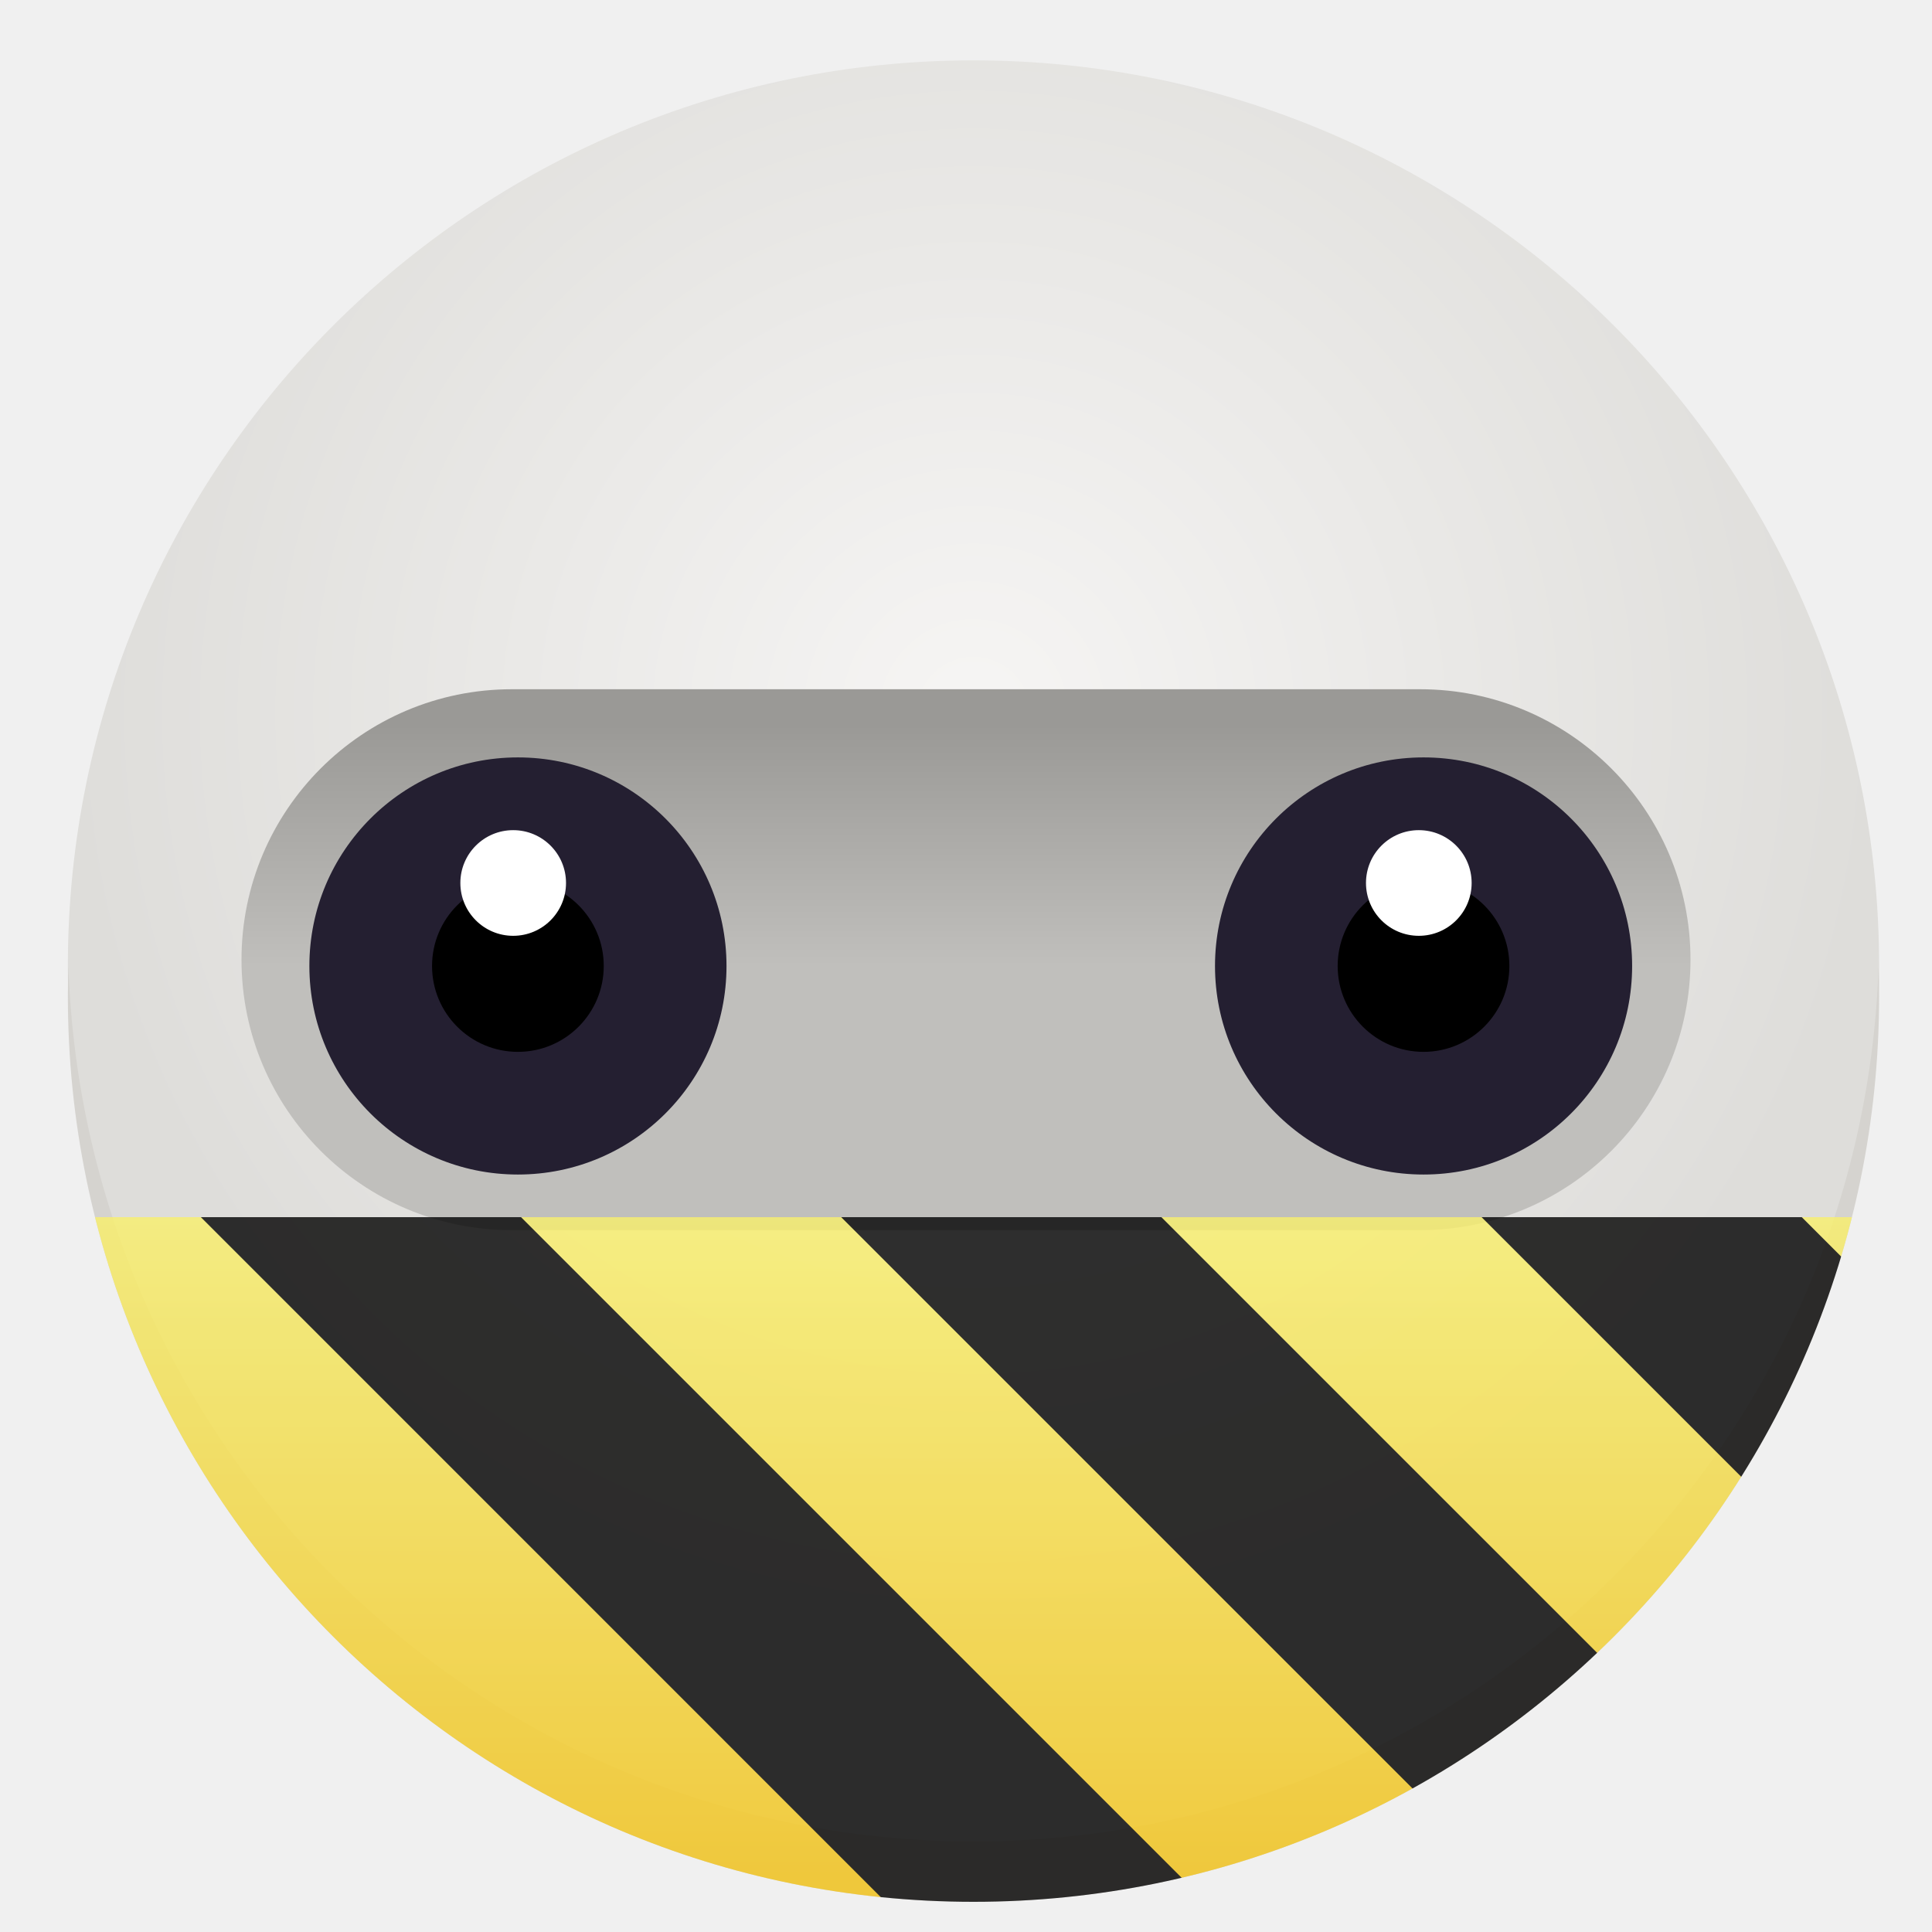
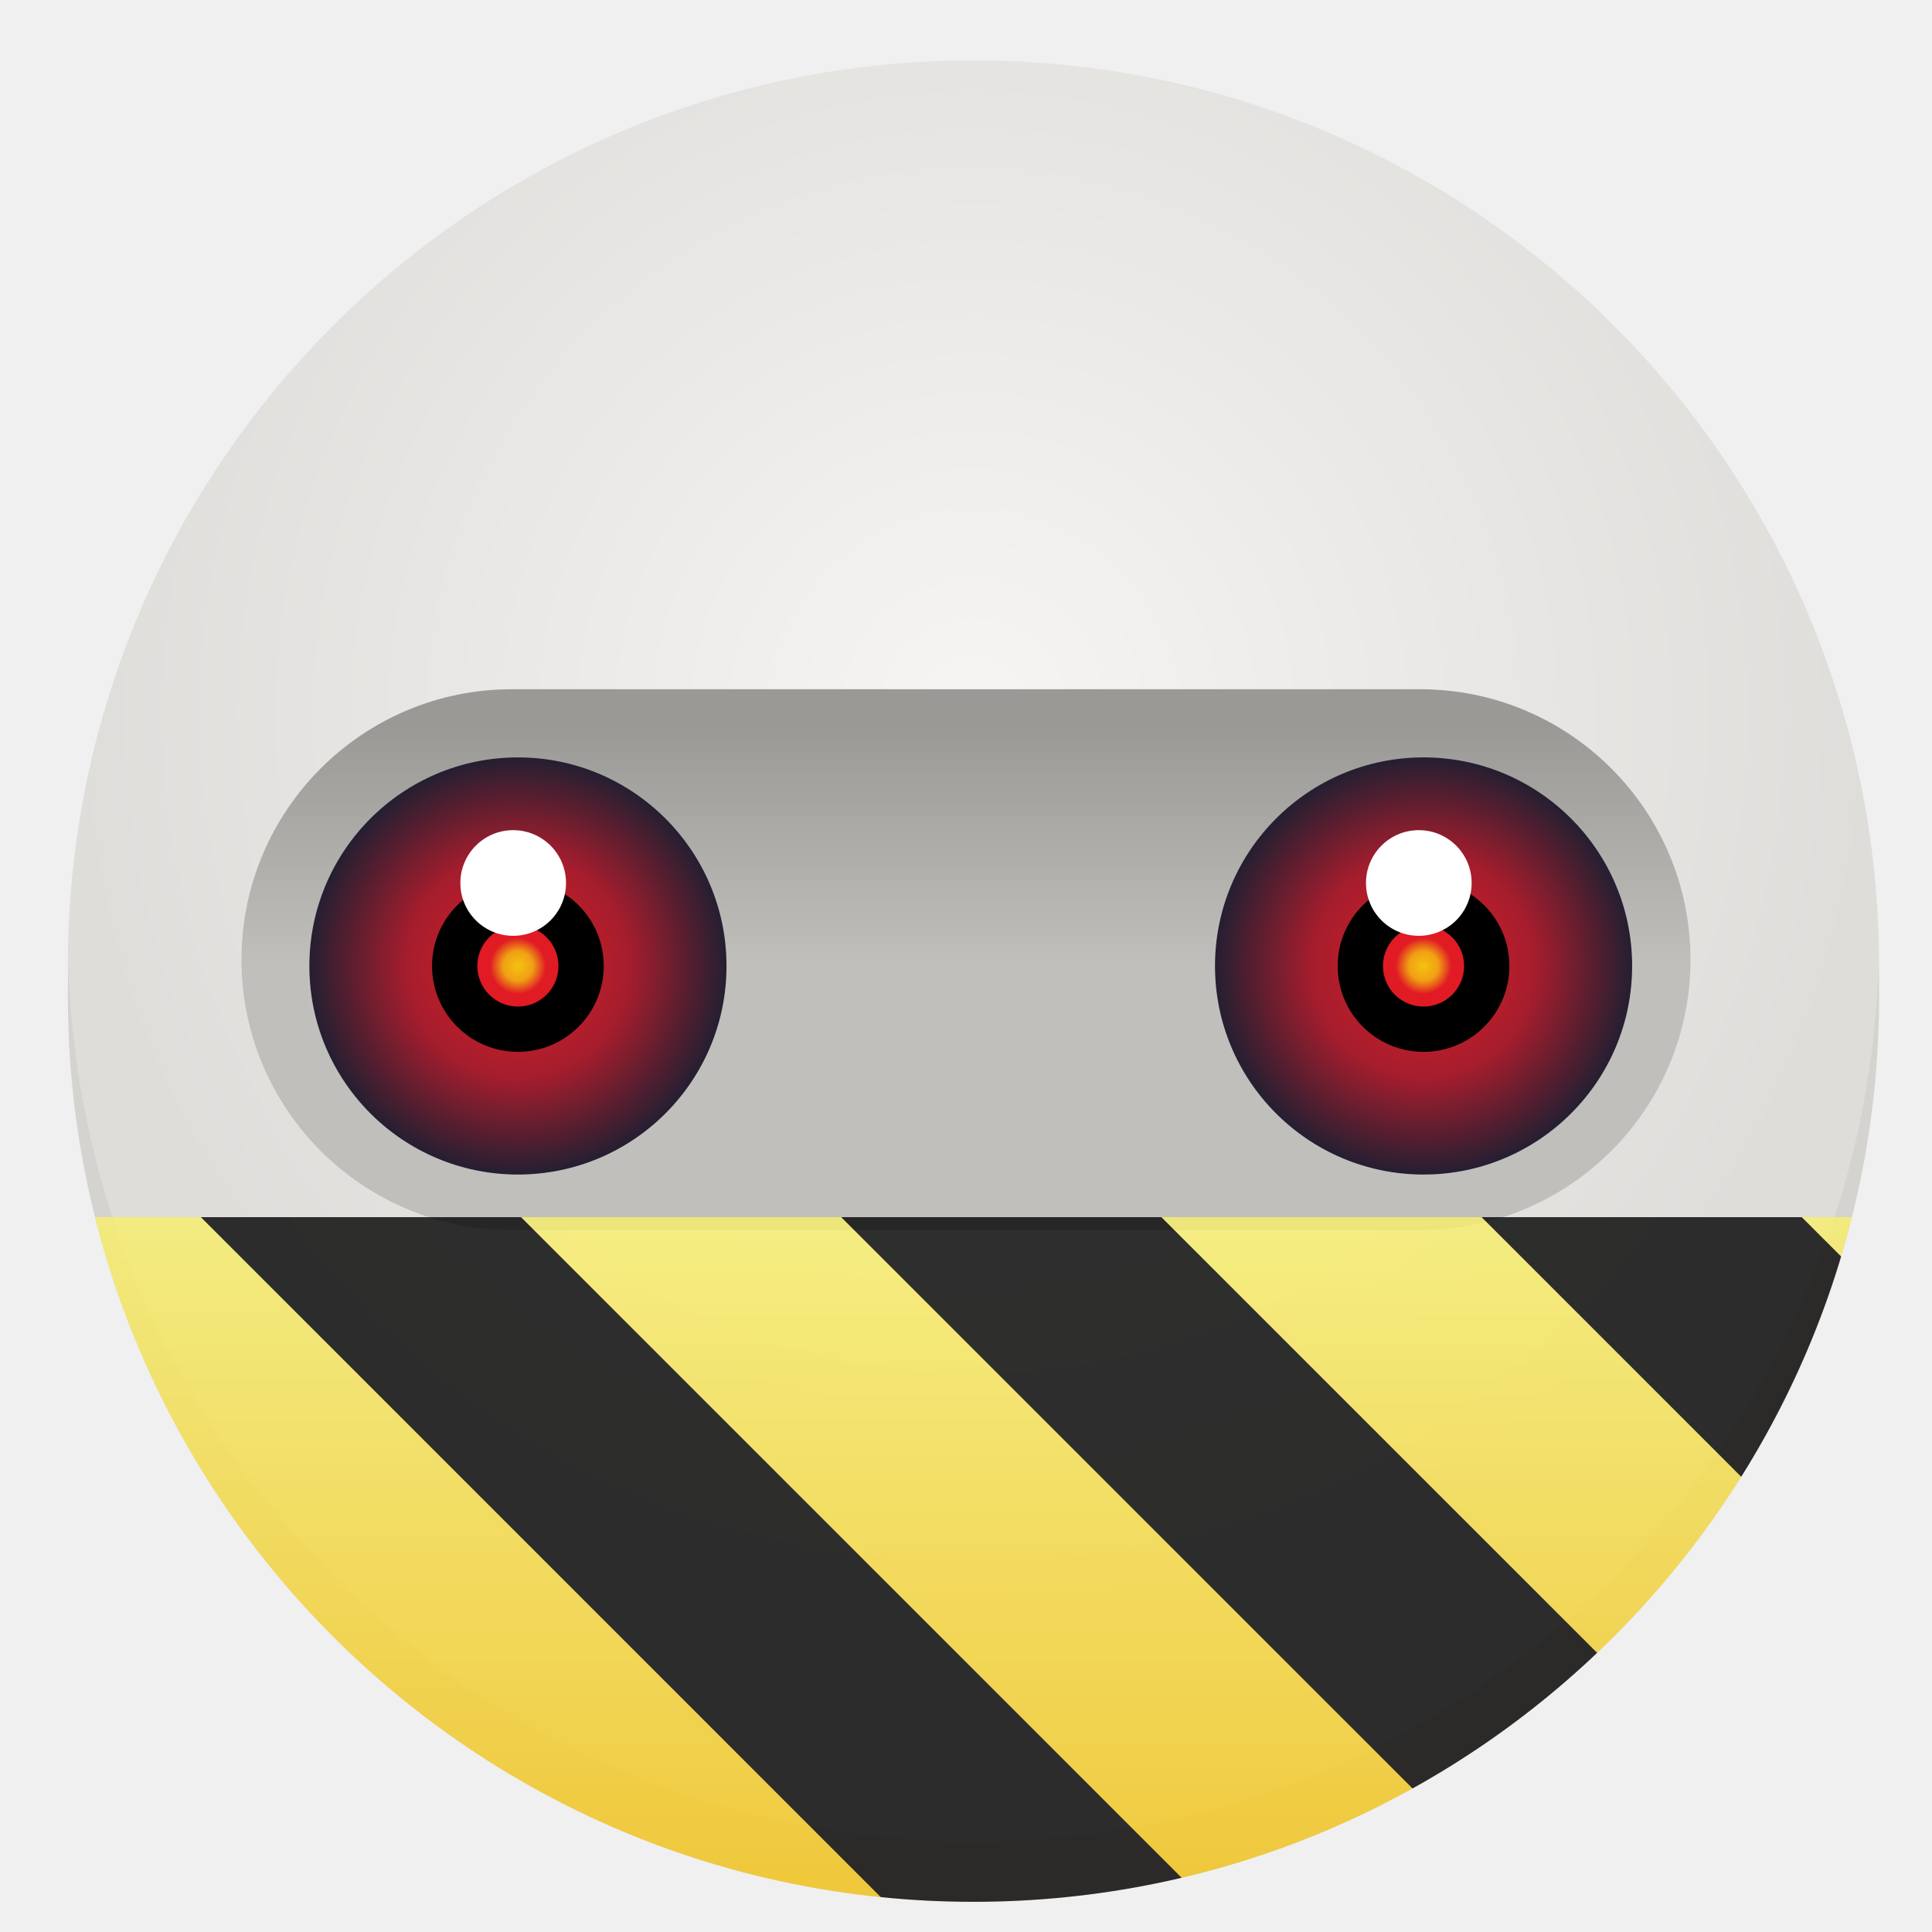
- <svg xmlns="http://www.w3.org/2000/svg" height="128px" viewBox="0 0 128 128" width="128px">
+ <svg xmlns="http://www.w3.org/2000/svg" xmlns:xlink="http://www.w3.org/1999/xlink" height="128px" viewBox="0 0 128 128" width="128px">
  <radialGradient id="a" cx="64.496" cy="47.267" gradientUnits="userSpaceOnUse" r="60">
    <stop offset="0" stop-color="#f6f5f4" />
    <stop offset="1" stop-color="#deddda" />
  </radialGradient>
  <linearGradient id="b" gradientUnits="userSpaceOnUse" x1="64" x2="64" y1="64" y2="48">
    <stop offset="0" stop-color="#c0bfbc" />
    <stop offset="1" stop-color="#9a9996" />
  </linearGradient>
-   <clipPath id="c">
-     <rect height="128" width="128" />
-   </clipPath>
-   <clipPath id="d">
-     <rect height="128" width="128" />
-   </clipPath>
-   <filter id="e" height="100%" width="100%" x="0%" y="0%">
-     <feColorMatrix in="SourceGraphic" type="matrix" values="0 0 0 0 1 0 0 0 0 1 0 0 0 0 1 0 0 0 1 0" />
-   </filter>
-   <mask id="f">
-     <g clip-path="url(#d)" filter="url(#e)">
-       <g clip-path="url(#c)">
-         <path d="m 64.496 8 c 30.93 0 56 25.07 56 56 v 2 c 0 30.93 -25.07 56 -56 56 c -30.93 0 -56 -25.07 -56 -56 v -2 c 0 -30.93 25.07 -56 56 -56 z m 0 0" fill="#d5d3cf" />
-         <path d="m 124.496 64 c 0 33.137 -26.863 60 -60 60 c -33.137 0 -60 -26.863 -60 -60 s 26.863 -60 60 -60 c 33.137 0 60 26.863 60 60 z m 0 0" fill="url(#a)" />
-         <path d="m 33.914 45.664 h 60.168 c 9.898 0 17.918 8.023 17.918 17.918 s -8.02 17.918 -17.918 17.918 h -60.168 c -9.895 0 -17.914 -8.023 -17.914 -17.918 s 8.02 -17.918 17.914 -17.918 z m 0 0" fill="url(#b)" />
-         <path d="m 4.531 63.984 c -0.023 0.672 -0.035 1.344 -0.035 2.016 c 0 33.137 26.863 60 60 60 c 33.137 0 60 -26.863 60 -60 c 0 -0.66 -0.012 -1.324 -0.035 -1.984 c -1.086 32.336 -27.613 57.984 -59.965 57.984 c -32.363 0 -58.895 -25.668 -59.965 -58.016 z m 0 0" fill="#d5d3cf" />
-         <path d="m 48.133 64 c 0 7.633 -6.188 13.816 -13.82 13.816 c -7.629 0 -13.816 -6.184 -13.816 -13.816 s 6.188 -13.82 13.816 -13.82 c 7.633 0 13.82 6.188 13.82 13.82 z m 0 0" fill="#241f31" />
-         <path d="m 40 64 c 0 3.141 -2.547 5.688 -5.688 5.688 s -5.688 -2.547 -5.688 -5.688 s 2.547 -5.688 5.688 -5.688 s 5.688 2.547 5.688 5.688 z m 0 0" />
-         <path d="m 37.5 58.5 c 0 1.934 -1.566 3.5 -3.5 3.5 s -3.5 -1.566 -3.5 -3.5 s 1.566 -3.5 3.5 -3.5 s 3.5 1.566 3.5 3.5 z m 0 0" fill="#ffffff" />
-         <path d="m 108.133 64 c 0 7.633 -6.188 13.816 -13.82 13.816 c -7.629 0 -13.816 -6.184 -13.816 -13.816 s 6.188 -13.82 13.816 -13.82 c 7.633 0 13.82 6.188 13.82 13.82 z m 0 0" fill="#241f31" />
-         <path d="m 100 64 c 0 3.141 -2.547 5.688 -5.688 5.688 s -5.688 -2.547 -5.688 -5.688 s 2.547 -5.688 5.688 -5.688 s 5.688 2.547 5.688 5.688 z m 0 0" />
-         <path d="m 97.5 58.5 c 0 1.934 -1.566 3.5 -3.5 3.5 s -3.5 -1.566 -3.5 -3.5 s 1.566 -3.5 3.5 -3.5 s 3.5 1.566 3.5 3.5 z m 0 0" fill="#ffffff" />
-       </g>
-     </g>
-   </mask>
-   <mask id="g">
-     <g filter="url(#e)">
-       <rect fill-opacity="0.8" height="128" width="128" />
-     </g>
-   </mask>
-   <linearGradient id="h" gradientTransform="matrix(0 0.37 -0.98462 0 295.385 -30.36)" gradientUnits="userSpaceOnUse" x1="300" x2="428" y1="235" y2="235">
-     <stop offset="0" stop-color="#f9f06b" />
-     <stop offset="1" stop-color="#f5c211" />
+   <linearGradient id="c" gradientUnits="userSpaceOnUse">
+     <stop offset="0" stop-color="#e01b24" />
+     <stop offset="0.536" stop-color="#a51d2d" />
+     <stop offset="1" stop-color="#241f31" />
  </linearGradient>
+   <radialGradient id="d" cx="34.313" cy="64" r="13.818" xlink:href="#c" />
+   <linearGradient id="e" gradientUnits="userSpaceOnUse">
+     <stop offset="0" stop-color="#f5c211" />
+     <stop offset="0.529" stop-color="#f0a014" />
+     <stop offset="1" stop-color="#e01b24" />
+   </linearGradient>
+   <radialGradient id="f" cx="34.313" cy="64" r="1.852" xlink:href="#e" />
+   <radialGradient id="g" cx="94.313" cy="64" r="13.818" xlink:href="#c" />
+   <radialGradient id="h" cx="94.313" cy="64" r="1.852" xlink:href="#e" />
  <clipPath id="i">
    <rect height="128" width="128" />
  </clipPath>
  <clipPath id="j">
    <rect height="128" width="128" />
  </clipPath>
+   <filter id="k" height="100%" width="100%" x="0%" y="0%">
+     <feColorMatrix in="SourceGraphic" type="matrix" values="0 0 0 0 1 0 0 0 0 1 0 0 0 0 1 0 0 0 1 0" />
+   </filter>
+   <mask id="l">
+     <g clip-path="url(#j)" filter="url(#k)">
+       <g clip-path="url(#i)">
+         <path d="m 64.496 8 c 30.93 0 56 25.07 56 56 v 2 c 0 30.93 -25.07 56 -56 56 c -30.93 0 -56 -25.07 -56 -56 v -2 c 0 -30.93 25.07 -56 56 -56 z m 0 0" fill="#d5d3cf" />
+         <path d="m 124.496 64 c 0 33.137 -26.863 60 -60 60 c -33.137 0 -60 -26.863 -60 -60 s 26.863 -60 60 -60 c 33.137 0 60 26.863 60 60 z m 0 0" fill="url(#a)" />
+         <path d="m 33.914 45.664 h 60.168 c 9.898 0 17.918 8.023 17.918 17.918 s -8.02 17.918 -17.918 17.918 h -60.168 c -9.895 0 -17.914 -8.023 -17.914 -17.918 s 8.02 -17.918 17.914 -17.918 z m 0 0" fill="url(#b)" />
+         <path d="m 4.531 63.984 c -0.023 0.672 -0.035 1.344 -0.035 2.016 c 0 33.137 26.863 60 60 60 c 33.137 0 60 -26.863 60 -60 c 0 -0.66 -0.012 -1.324 -0.035 -1.984 c -1.086 32.336 -27.613 57.984 -59.965 57.984 c -32.363 0 -58.895 -25.668 -59.965 -58.016 z m 0 0" fill="#d5d3cf" />
+         <path d="m 48.133 64 c 0 7.633 -6.188 13.816 -13.82 13.816 c -7.629 0 -13.816 -6.184 -13.816 -13.816 s 6.188 -13.82 13.816 -13.82 c 7.633 0 13.82 6.188 13.82 13.82 z m 0 0" fill="url(#d)" />
+         <path d="m 40 64 c 0 3.141 -2.547 5.688 -5.688 5.688 s -5.688 -2.547 -5.688 -5.688 s 2.547 -5.688 5.688 -5.688 s 5.688 2.547 5.688 5.688 z m 0 0" />
+         <path d="m 37 64 c 0 1.484 -1.203 2.688 -2.688 2.688 s -2.688 -1.203 -2.688 -2.688 s 1.203 -2.688 2.688 -2.688 s 2.688 1.203 2.688 2.688 z m 0 0" fill="url(#f)" />
+         <path d="m 37.5 58.5 c 0 1.934 -1.566 3.5 -3.5 3.5 s -3.5 -1.566 -3.5 -3.5 s 1.566 -3.5 3.5 -3.5 s 3.5 1.566 3.5 3.5 z m 0 0" fill="#ffffff" />
+         <path d="m 108.133 64 c 0 7.633 -6.188 13.816 -13.82 13.816 c -7.629 0 -13.816 -6.184 -13.816 -13.816 s 6.188 -13.82 13.816 -13.82 c 7.633 0 13.82 6.188 13.82 13.82 z m 0 0" fill="url(#g)" />
+         <path d="m 100 64 c 0 3.141 -2.547 5.688 -5.688 5.688 s -5.688 -2.547 -5.688 -5.688 s 2.547 -5.688 5.688 -5.688 s 5.688 2.547 5.688 5.688 z m 0 0" />
+         <path d="m 97 64 c 0 1.484 -1.203 2.688 -2.688 2.688 s -2.688 -1.203 -2.688 -2.688 s 1.203 -2.688 2.688 -2.688 s 2.688 1.203 2.688 2.688 z m 0 0" fill="url(#h)" />
+         <path d="m 97.5 58.5 c 0 1.934 -1.566 3.5 -3.5 3.5 s -3.5 -1.566 -3.5 -3.5 s 1.566 -3.5 3.5 -3.5 s 3.5 1.566 3.5 3.5 z m 0 0" fill="#ffffff" />
+       </g>
+     </g>
+   </mask>
+   <mask id="m">
+     <g filter="url(#k)">
+       <rect fill-opacity="0.8" height="128" width="128" />
+     </g>
+   </mask>
+   <linearGradient id="n" gradientTransform="matrix(0 0.37 -0.98462 0 295.385 -30.36)" gradientUnits="userSpaceOnUse" x1="300" x2="428" y1="235" y2="235">
+     <stop offset="0" stop-color="#f9f06b" />
+     <stop offset="1" stop-color="#f5c211" />
+   </linearGradient>
+   <clipPath id="o">
+     <rect height="128" width="128" />
+   </clipPath>
+   <clipPath id="p">
+     <rect height="128" width="128" />
+   </clipPath>
  <path d="m 64.496 8 c 30.93 0 56 25.07 56 56 v 2 c 0 30.93 -25.07 56 -56 56 c -30.93 0 -56 -25.07 -56 -56 v -2 c 0 -30.93 25.07 -56 56 -56 z m 0 0" fill="#d5d3cf" />
  <path d="m 124.496 64 c 0 33.137 -26.863 60 -60 60 c -33.137 0 -60 -26.863 -60 -60 s 26.863 -60 60 -60 c 33.137 0 60 26.863 60 60 z m 0 0" fill="url(#a)" />
  <path d="m 33.914 45.664 h 60.168 c 9.898 0 17.918 8.023 17.918 17.918 s -8.02 17.918 -17.918 17.918 h -60.168 c -9.895 0 -17.914 -8.023 -17.914 -17.918 s 8.02 -17.918 17.914 -17.918 z m 0 0" fill="url(#b)" />
  <path d="m 4.531 63.984 c -0.023 0.672 -0.035 1.344 -0.035 2.016 c 0 33.137 26.863 60 60 60 c 33.137 0 60 -26.863 60 -60 c 0 -0.66 -0.012 -1.324 -0.035 -1.984 c -1.086 32.336 -27.613 57.984 -59.965 57.984 c -32.363 0 -58.895 -25.668 -59.965 -58.016 z m 0 0" fill="#d5d3cf" />
-   <path d="m 48.133 64 c 0 7.633 -6.188 13.816 -13.82 13.816 c -7.629 0 -13.816 -6.184 -13.816 -13.816 s 6.188 -13.82 13.816 -13.82 c 7.633 0 13.82 6.188 13.82 13.82 z m 0 0" fill="#241f31" />
+   <path d="m 48.133 64 c 0 7.633 -6.188 13.816 -13.82 13.816 c -7.629 0 -13.816 -6.184 -13.816 -13.816 s 6.188 -13.82 13.816 -13.82 c 7.633 0 13.82 6.188 13.82 13.82 z m 0 0" fill="url(#d)" />
  <path d="m 40 64 c 0 3.141 -2.547 5.688 -5.688 5.688 s -5.688 -2.547 -5.688 -5.688 s 2.547 -5.688 5.688 -5.688 s 5.688 2.547 5.688 5.688 z m 0 0" />
+   <path d="m 37 64 c 0 1.484 -1.203 2.688 -2.688 2.688 s -2.688 -1.203 -2.688 -2.688 s 1.203 -2.688 2.688 -2.688 s 2.688 1.203 2.688 2.688 z m 0 0" fill="url(#f)" />
  <path d="m 37.5 58.5 c 0 1.934 -1.566 3.5 -3.5 3.5 s -3.5 -1.566 -3.5 -3.5 s 1.566 -3.5 3.5 -3.5 s 3.5 1.566 3.5 3.5 z m 0 0" fill="#ffffff" />
-   <path d="m 108.133 64 c 0 7.633 -6.188 13.816 -13.82 13.816 c -7.629 0 -13.816 -6.184 -13.816 -13.816 s 6.188 -13.82 13.816 -13.82 c 7.633 0 13.82 6.188 13.82 13.82 z m 0 0" fill="#241f31" />
+   <path d="m 108.133 64 c 0 7.633 -6.188 13.816 -13.82 13.816 c -7.629 0 -13.816 -6.184 -13.816 -13.816 s 6.188 -13.82 13.816 -13.82 c 7.633 0 13.82 6.188 13.82 13.82 z m 0 0" fill="url(#g)" />
  <path d="m 100 64 c 0 3.141 -2.547 5.688 -5.688 5.688 s -5.688 -2.547 -5.688 -5.688 s 2.547 -5.688 5.688 -5.688 s 5.688 2.547 5.688 5.688 z m 0 0" />
+   <path d="m 97 64 c 0 1.484 -1.203 2.688 -2.688 2.688 s -2.688 -1.203 -2.688 -2.688 s 1.203 -2.688 2.688 -2.688 s 2.688 1.203 2.688 2.688 z m 0 0" fill="url(#h)" />
  <path d="m 97.5 58.5 c 0 1.934 -1.566 3.5 -3.5 3.5 s -3.5 -1.566 -3.5 -3.5 s 1.566 -3.5 3.5 -3.5 s 3.5 1.566 3.5 3.5 z m 0 0" fill="#ffffff" />
-   <g clip-path="url(#j)" mask="url(#f)">
-     <g clip-path="url(#i)" mask="url(#g)">
-       <path d="m 128 80.641 v 47.359 h -128 v -47.359 z m 0 0" fill="url(#h)" />
+   <g clip-path="url(#p)" mask="url(#l)">
+     <g clip-path="url(#o)" mask="url(#m)">
+       <path d="m 128 80.641 v 47.359 h -128 v -47.359 z m 0 0" fill="url(#n)" />
      <path d="m 13.309 80.641 l 47.355 47.359 h 21.215 l -47.359 -47.359 z m 42.422 0 l 47.363 47.359 h 21.215 l -47.363 -47.359 z m 42.43 0 l 29.84 29.84 v -21.211 l -8.629 -8.629 z m -98.16 7.906 v 21.215 l 18.238 18.238 h 21.215 z m 0 0" />
    </g>
  </g>
</svg>
